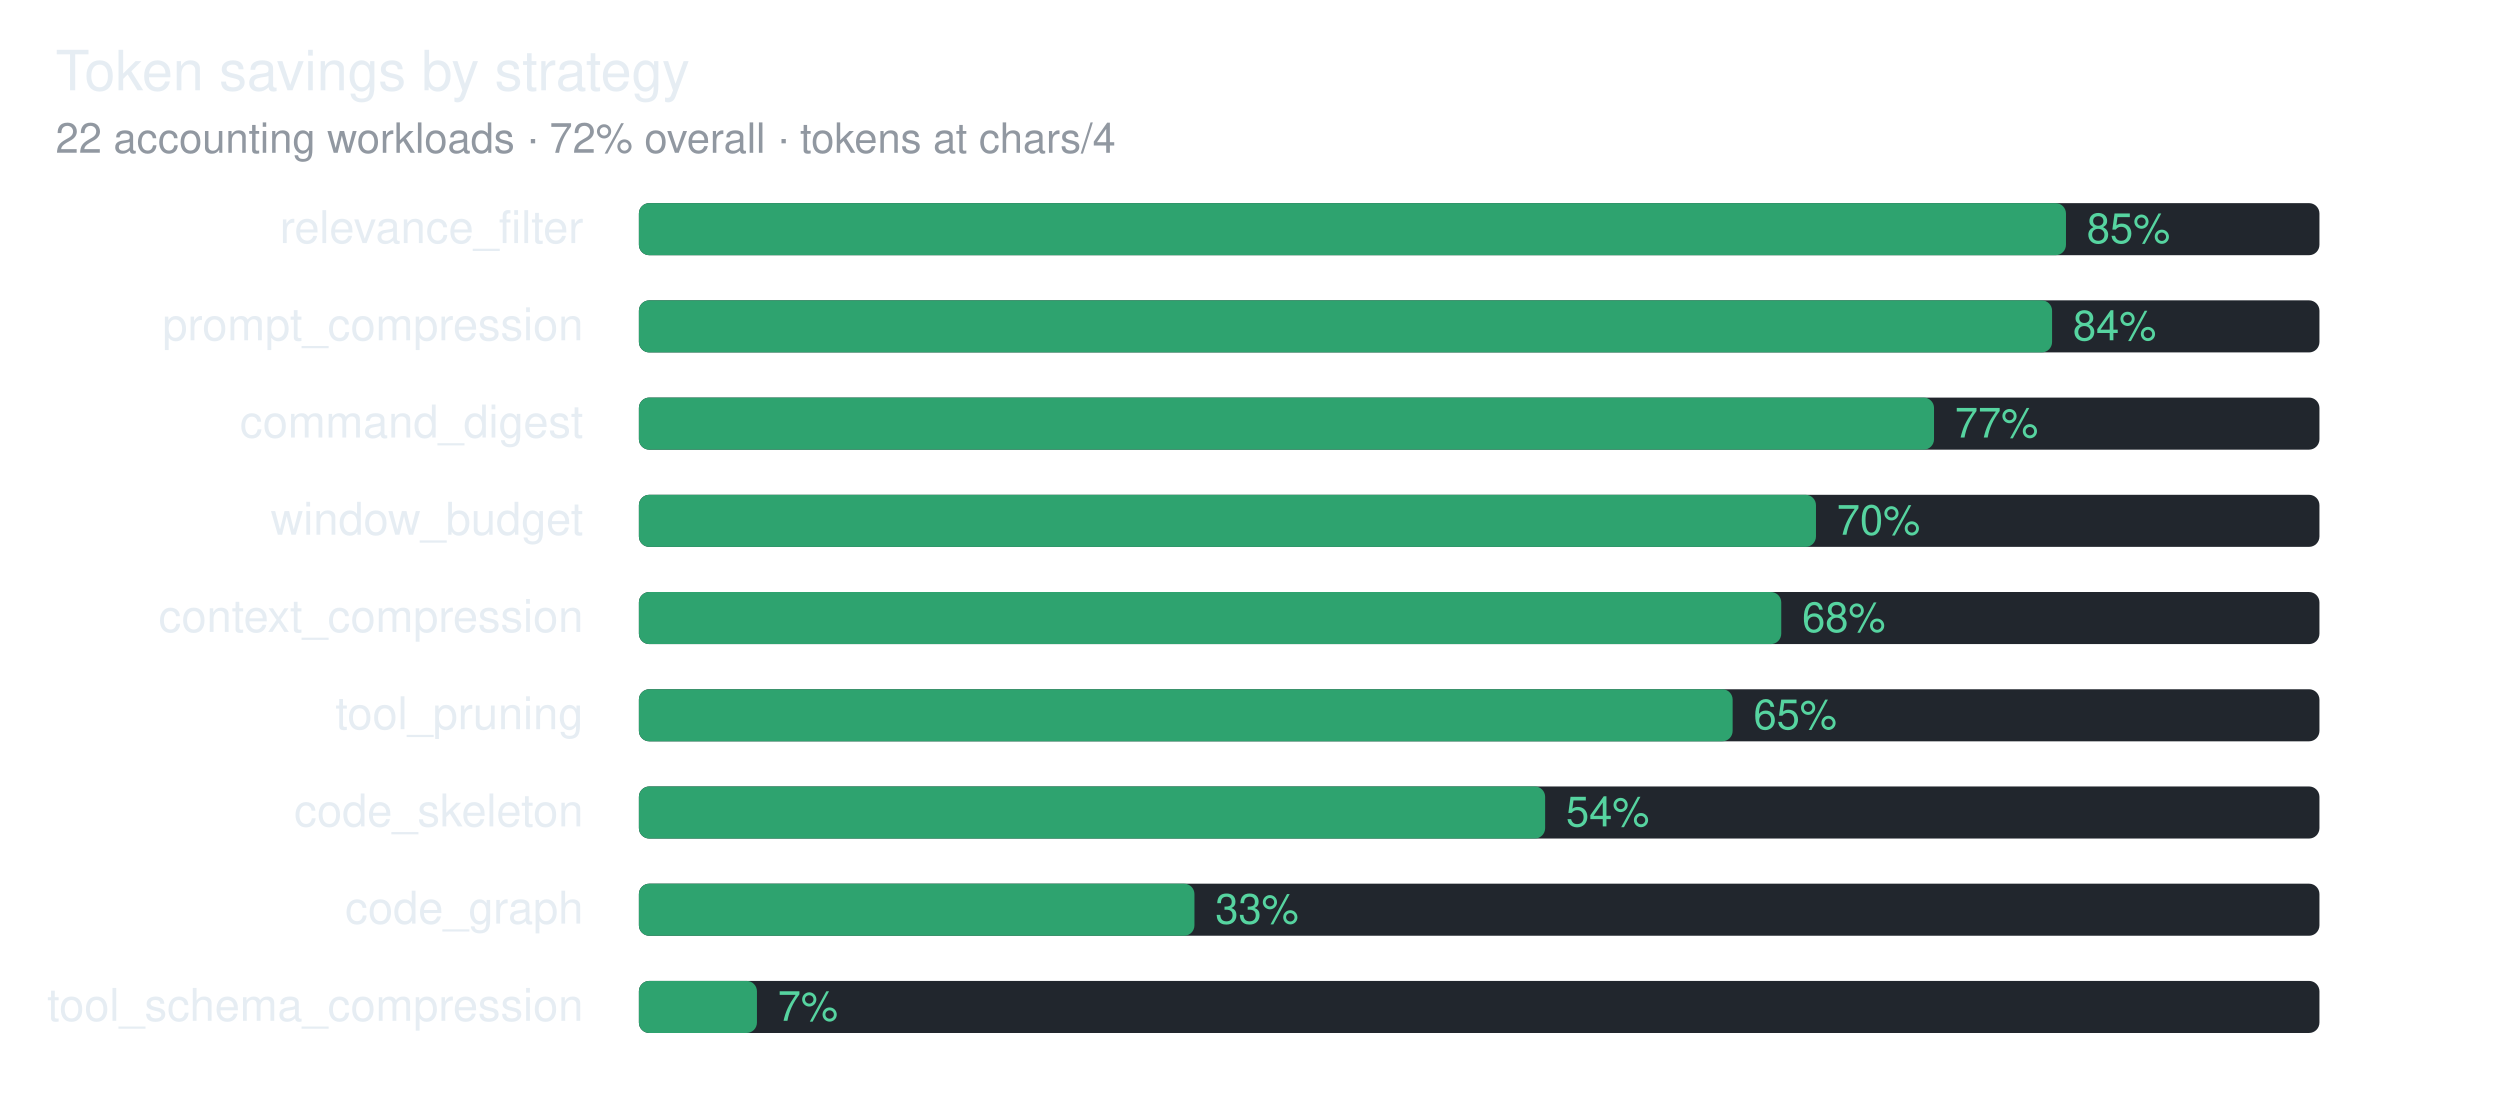
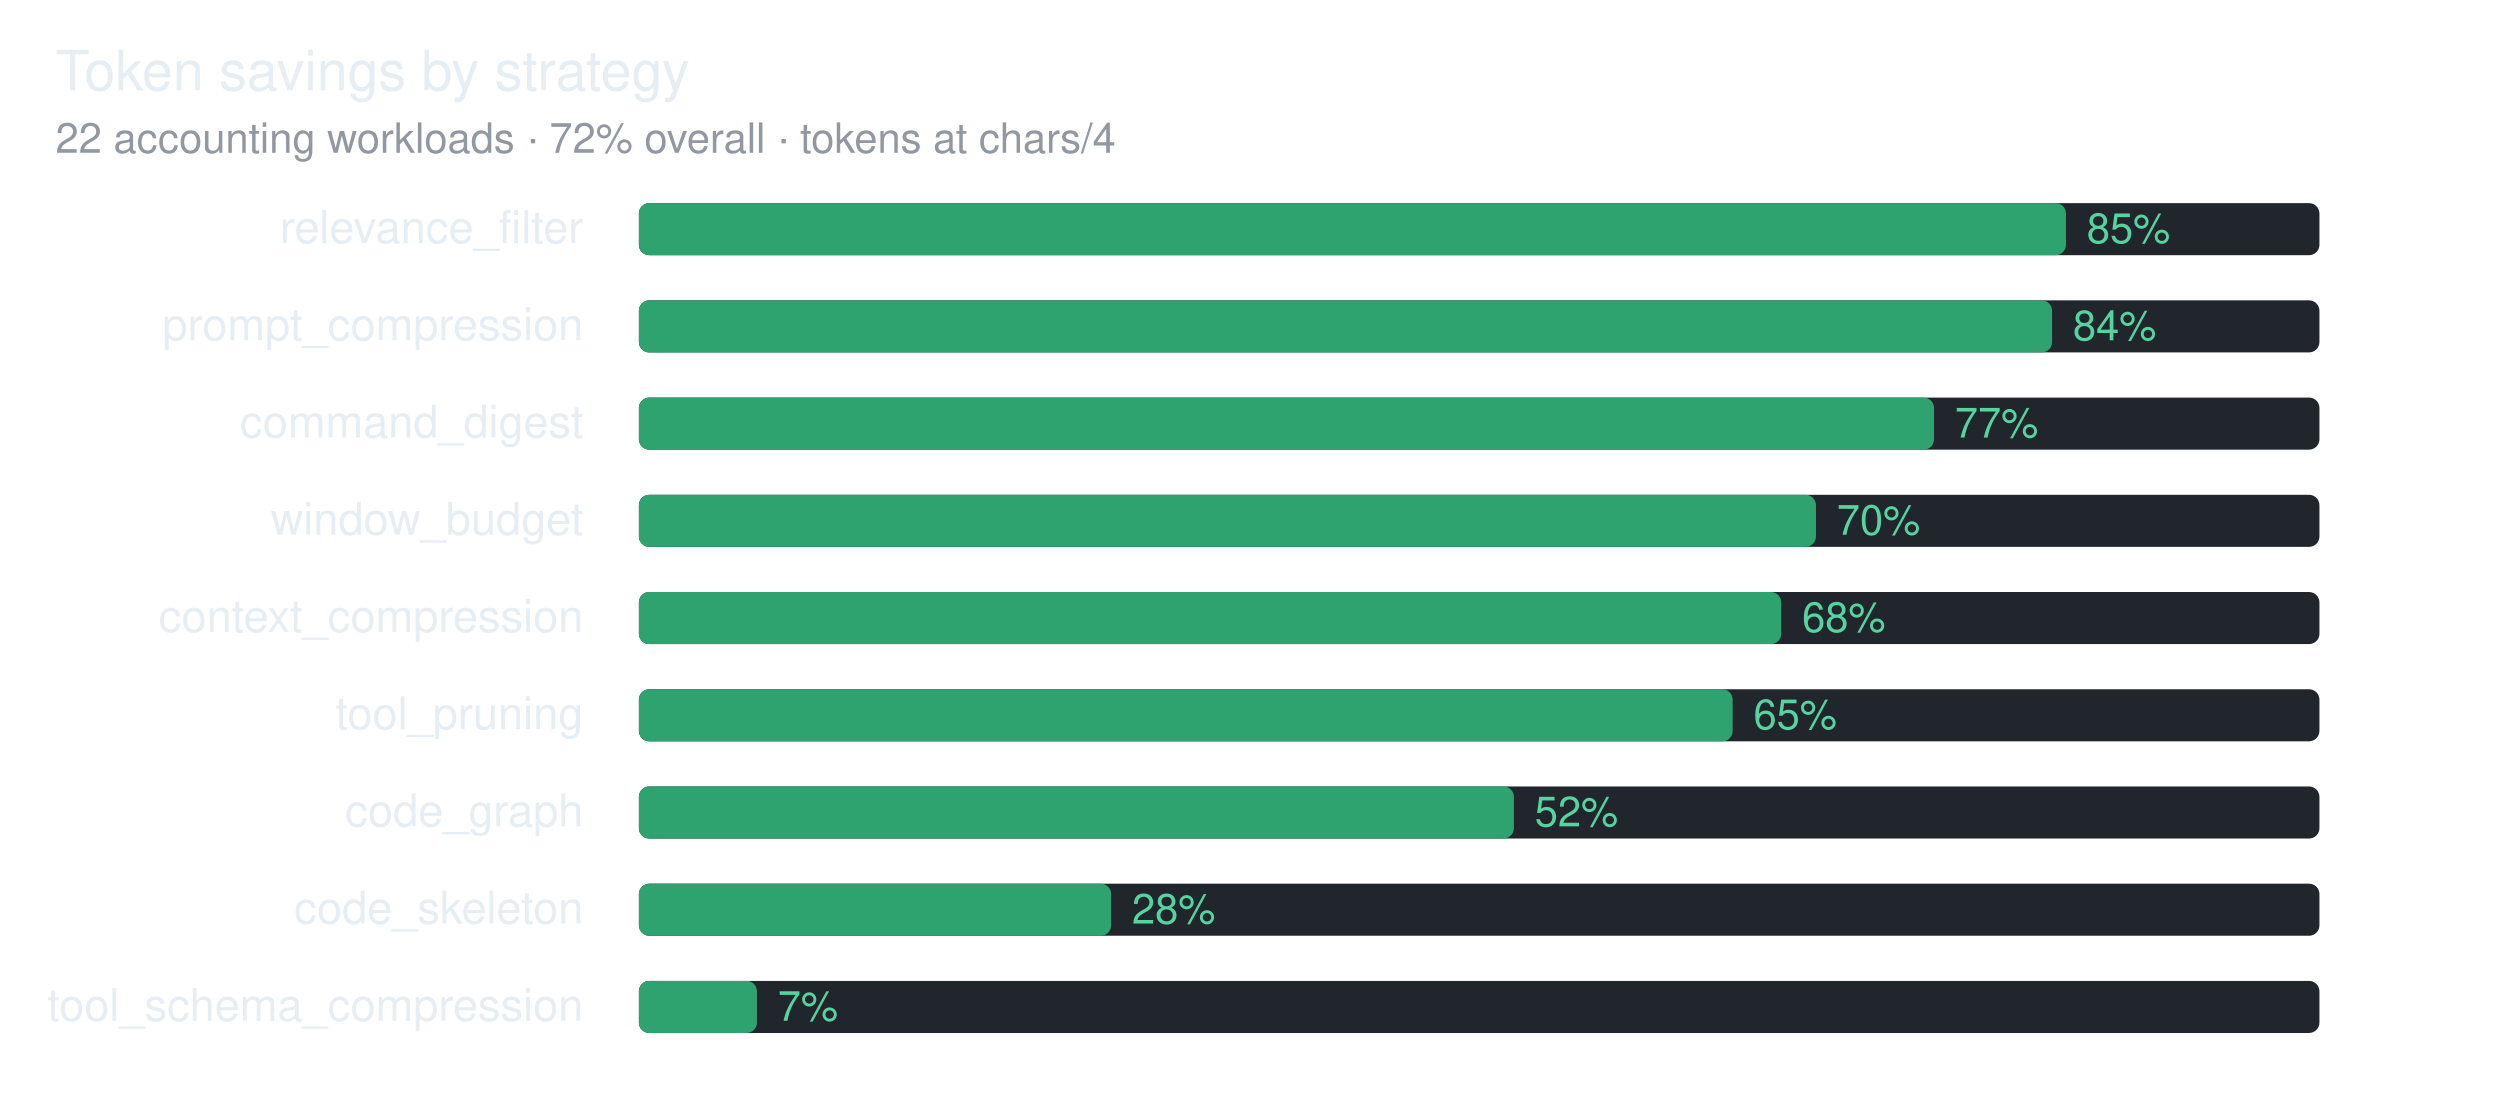
<svg xmlns="http://www.w3.org/2000/svg" width="720" height="320" viewBox="0 0 720 320" font-family="-apple-system,BlinkMacSystemFont,'Segoe UI',Helvetica,Arial,sans-serif" role="img" aria-label="Token savings by Anyray optimizer strategy, 72% overall">
  <text x="16" y="26" fill="#e6edf3" font-size="16" font-weight="500">Token savings by strategy</text>
  <text x="16" y="44" fill="#9198a1" font-size="12">22 accounting workloads · 72% overall · tokens at chars/4</text>
  <text x="168" y="70" fill="#e6edf3" font-size="13" text-anchor="end">relevance_filter</text>
  <rect x="184" y="58.5" width="484" height="15" rx="3" fill="#21262d" />
  <rect x="184" y="58.5" width="411" height="15" rx="3" fill="#2ea36f" />
  <text x="601" y="70" fill="#56d4a0" font-size="12" font-weight="500">85%</text>
  <text x="168" y="98" fill="#e6edf3" font-size="13" text-anchor="end">prompt_compression</text>
  <rect x="184" y="86.5" width="484" height="15" rx="3" fill="#21262d" />
  <rect x="184" y="86.5" width="407" height="15" rx="3" fill="#2ea36f" />
  <text x="597" y="98" fill="#56d4a0" font-size="12" font-weight="500">84%</text>
  <text x="168" y="126" fill="#e6edf3" font-size="13" text-anchor="end">command_digest</text>
  <rect x="184" y="114.5" width="484" height="15" rx="3" fill="#21262d" />
  <rect x="184" y="114.5" width="373" height="15" rx="3" fill="#2ea36f" />
  <text x="563" y="126" fill="#56d4a0" font-size="12" font-weight="500">77%</text>
  <text x="168" y="154" fill="#e6edf3" font-size="13" text-anchor="end">window_budget</text>
  <rect x="184" y="142.5" width="484" height="15" rx="3" fill="#21262d" />
  <rect x="184" y="142.5" width="339" height="15" rx="3" fill="#2ea36f" />
  <text x="529" y="154" fill="#56d4a0" font-size="12" font-weight="500">70%</text>
  <text x="168" y="182" fill="#e6edf3" font-size="13" text-anchor="end">context_compression</text>
  <rect x="184" y="170.5" width="484" height="15" rx="3" fill="#21262d" />
  <rect x="184" y="170.5" width="329" height="15" rx="3" fill="#2ea36f" />
  <text x="519" y="182" fill="#56d4a0" font-size="12" font-weight="500">68%</text>
  <text x="168" y="210" fill="#e6edf3" font-size="13" text-anchor="end">tool_pruning</text>
  <rect x="184" y="198.5" width="484" height="15" rx="3" fill="#21262d" />
  <rect x="184" y="198.5" width="315" height="15" rx="3" fill="#2ea36f" />
  <text x="505" y="210" fill="#56d4a0" font-size="12" font-weight="500">65%</text>
-   <text x="168" y="238" fill="#e6edf3" font-size="13" text-anchor="end">code_skeleton</text>
+   <text x="168" y="238" fill="#e6edf3" font-size="13" text-anchor="end">code_graph</text>
  <rect x="184" y="226.5" width="484" height="15" rx="3" fill="#21262d" />
-   <rect x="184" y="226.5" width="261" height="15" rx="3" fill="#2ea36f" />
-   <text x="451" y="238" fill="#56d4a0" font-size="12" font-weight="500">54%</text>
-   <text x="168" y="266" fill="#e6edf3" font-size="13" text-anchor="end">code_graph</text>
+   <rect x="184" y="226.5" width="252" height="15" rx="3" fill="#2ea36f" />
+   <text x="442" y="238" fill="#56d4a0" font-size="12" font-weight="500">52%</text>
+   <text x="168" y="266" fill="#e6edf3" font-size="13" text-anchor="end">code_skeleton</text>
  <rect x="184" y="254.5" width="484" height="15" rx="3" fill="#21262d" />
-   <rect x="184" y="254.5" width="160" height="15" rx="3" fill="#2ea36f" />
-   <text x="350" y="266" fill="#56d4a0" font-size="12" font-weight="500">33%</text>
+   <rect x="184" y="254.5" width="136" height="15" rx="3" fill="#2ea36f" />
+   <text x="326" y="266" fill="#56d4a0" font-size="12" font-weight="500">28%</text>
  <text x="168" y="294" fill="#e6edf3" font-size="13" text-anchor="end">tool_schema_compression</text>
  <rect x="184" y="282.5" width="484" height="15" rx="3" fill="#21262d" />
  <rect x="184" y="282.5" width="34" height="15" rx="3" fill="#2ea36f" />
  <text x="224" y="294" fill="#56d4a0" font-size="12" font-weight="500">7%</text>
</svg>
